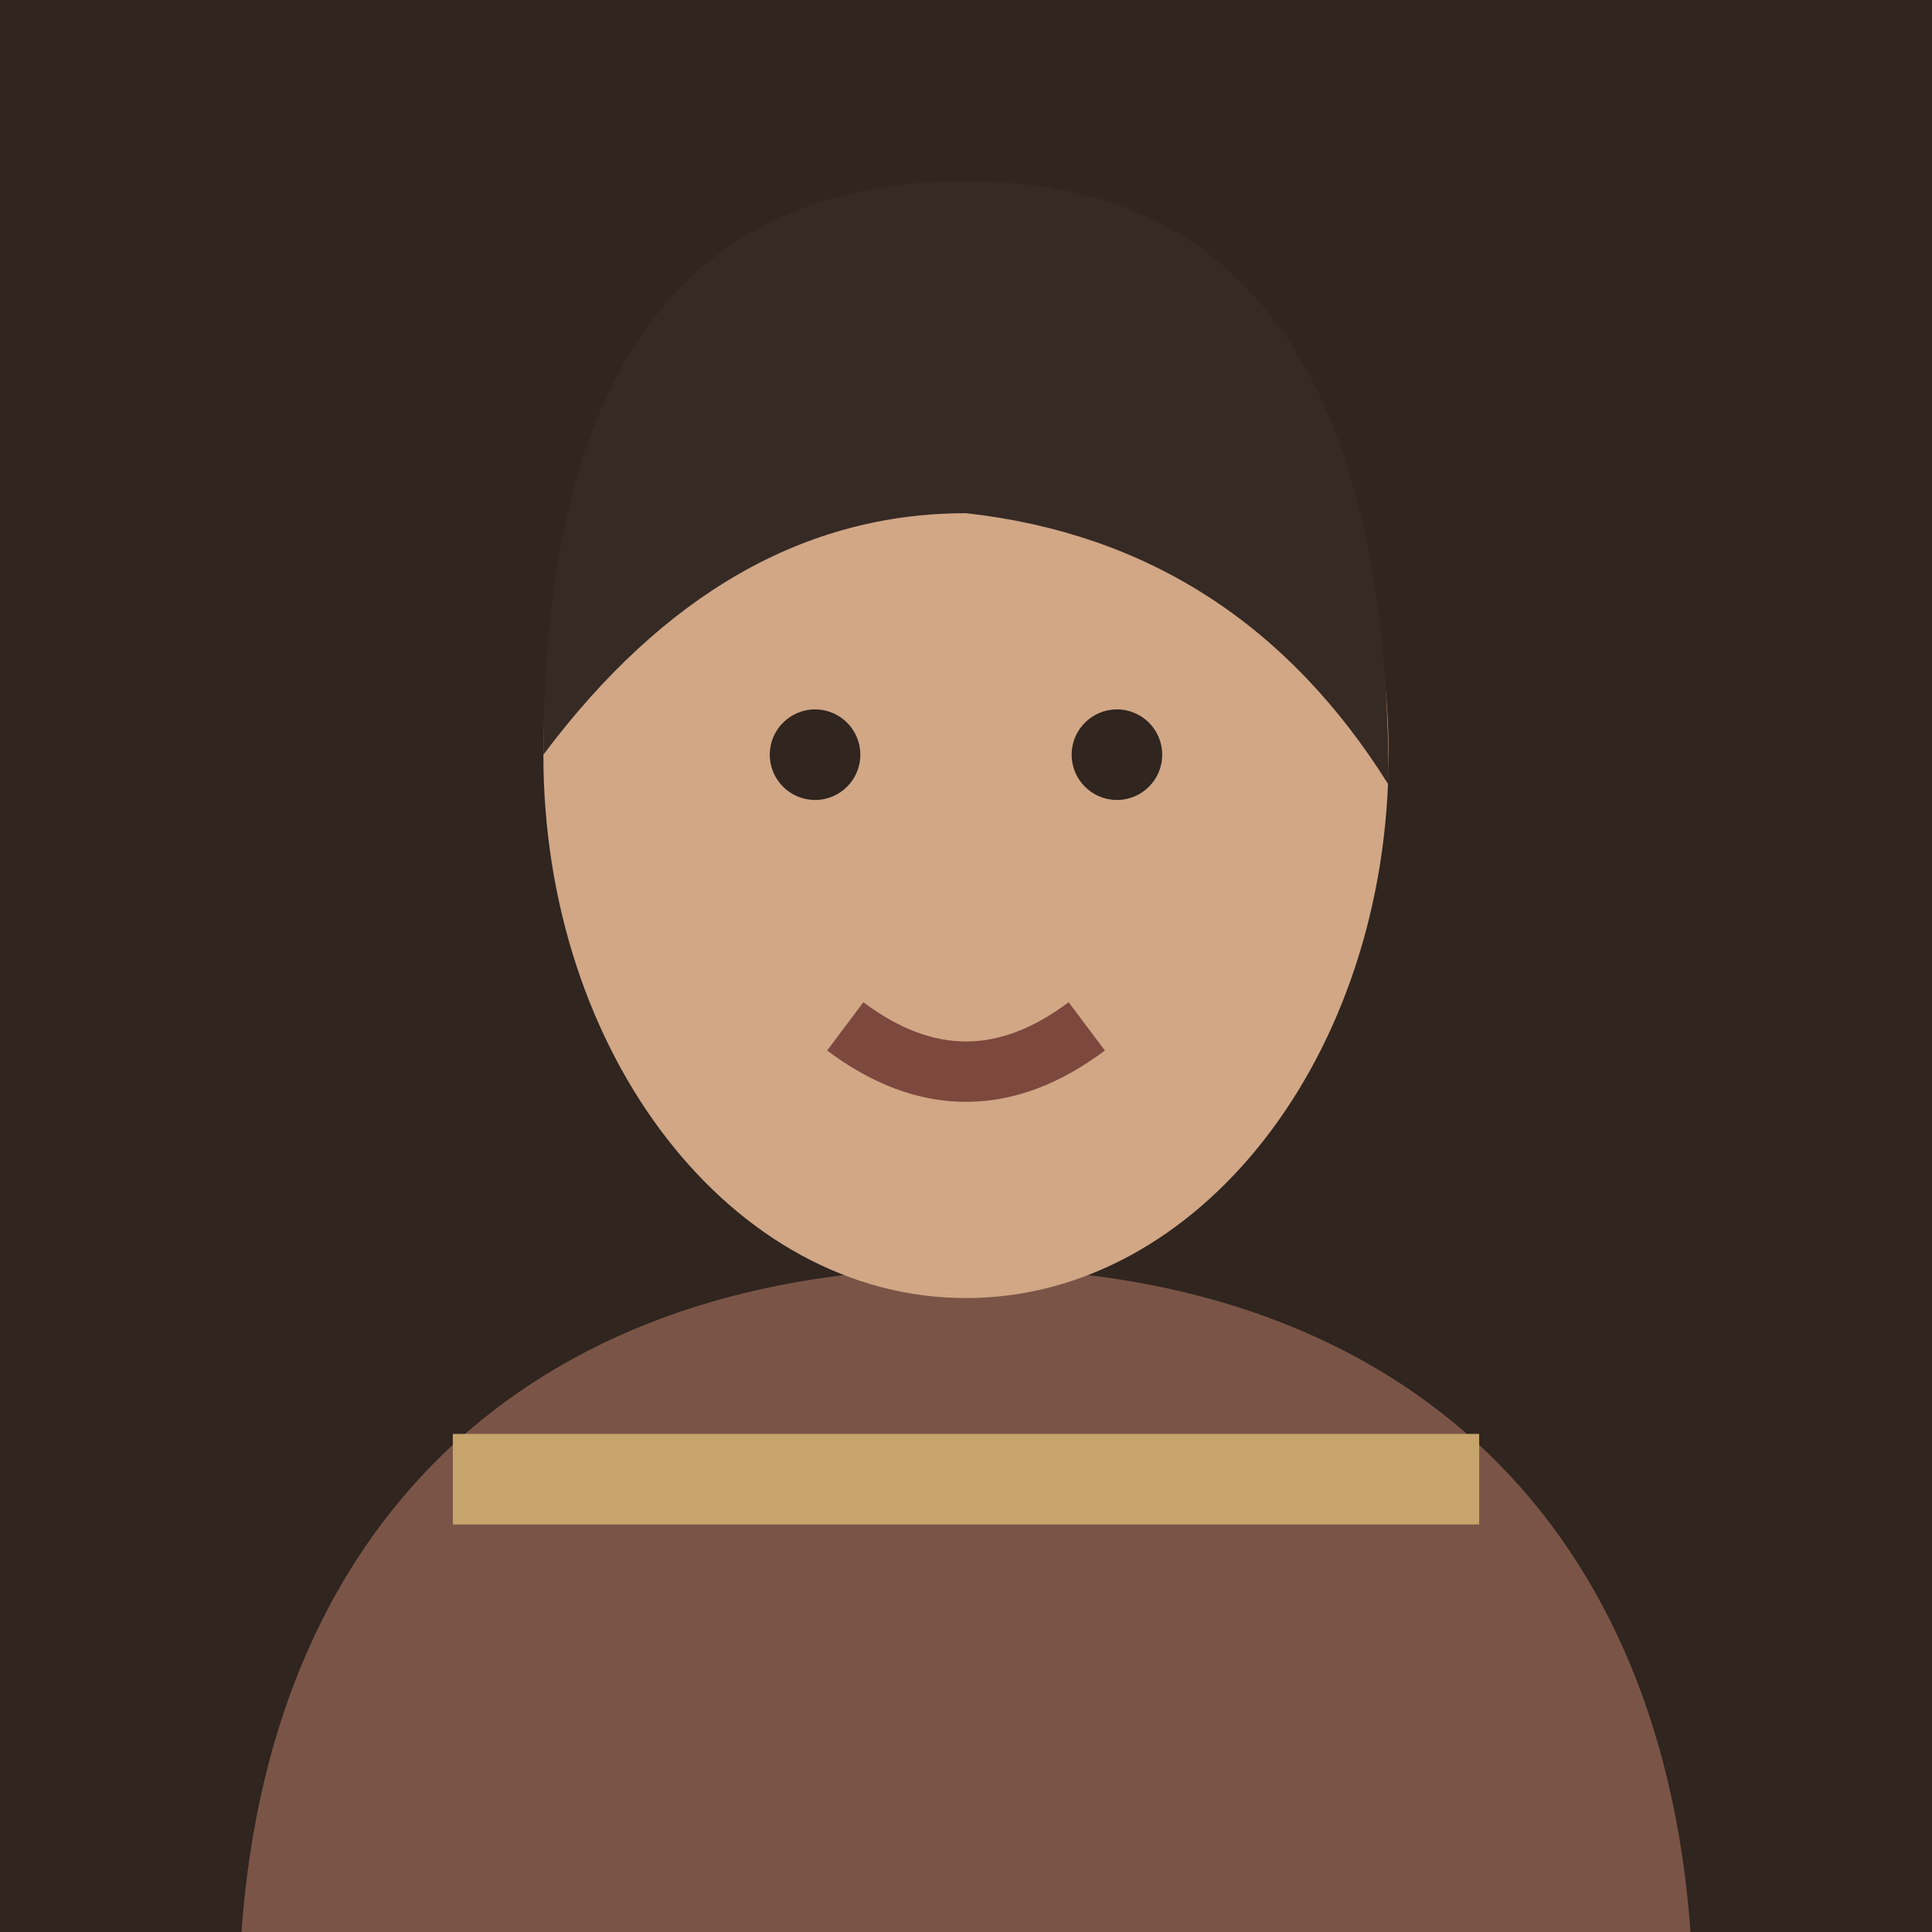
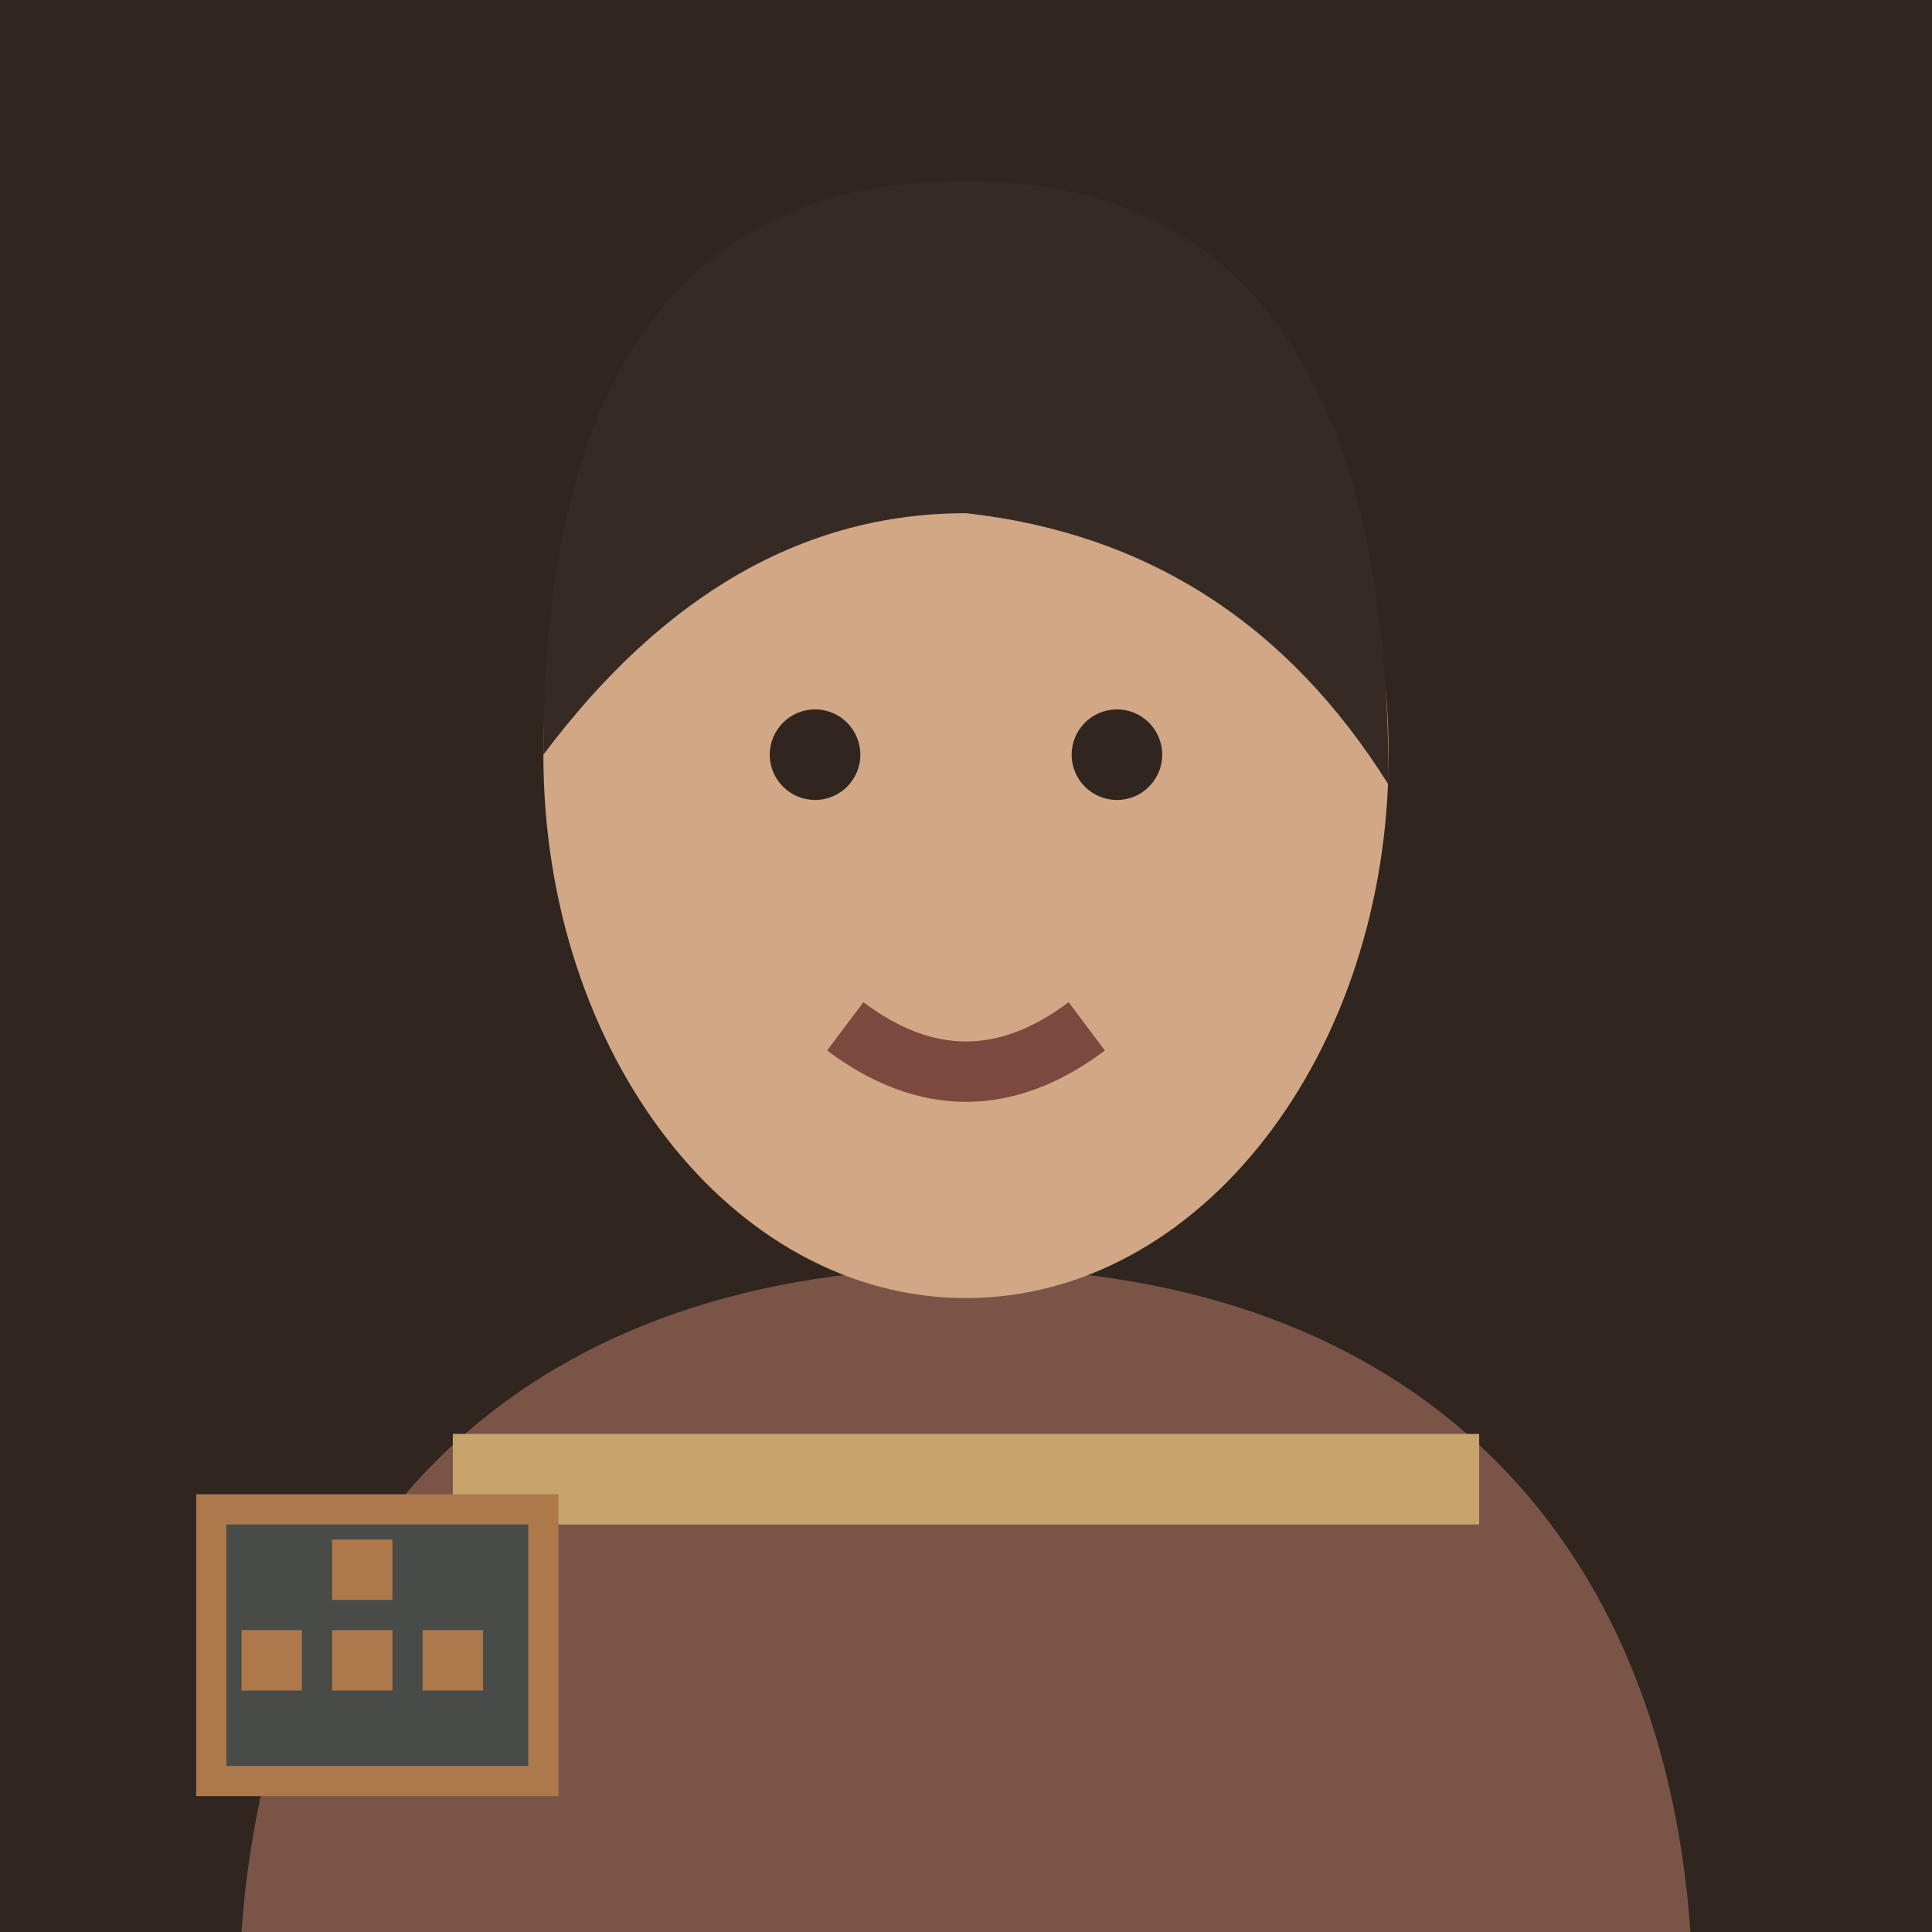
- <svg xmlns="http://www.w3.org/2000/svg" viewBox="0 0 64 64">
+ <svg xmlns="http://www.w3.org/2000/svg" viewBox="0 0 64 64" width="64" height="64">
  <rect width="64" height="64" fill="#30251f" />
  <path d="M8 64c1-14 10-22 24-22s23 8 24 22" fill="#7a5547" />
  <ellipse cx="32" cy="25" rx="14" ry="18" fill="#d1a786" />
  <path d="M18 25q0-19 14-19t14 20q-5-8-14-9-8 0-14 8" fill="#362a24" />
  <circle cx="27" cy="25" r="1.5" fill="#30251f" />
  <circle cx="37" cy="25" r="1.5" fill="#30251f" />
  <path d="M28 34q4 3 8 0" fill="none" stroke="#7d483d" stroke-width="2" />
  <path d="M15 49h34" stroke="#c6a46c" stroke-width="3" />
+   <g aria-label="강가와 안뜰 사이에서 물을 나르는 노동자">
+     <path d="M7 50h11v9H7z" fill="#484b48" stroke="#ad794b" stroke-width="1" />
+     <rect x="11" y="51" width="2" height="2" fill="#ad794b" />
+     <rect x="8" y="54" width="2" height="2" fill="#ad794b" />
+     <rect x="11" y="54" width="2" height="2" fill="#ad794b" />
+     <rect x="14" y="54" width="2" height="2" fill="#ad794b" />
+   </g>
</svg>
